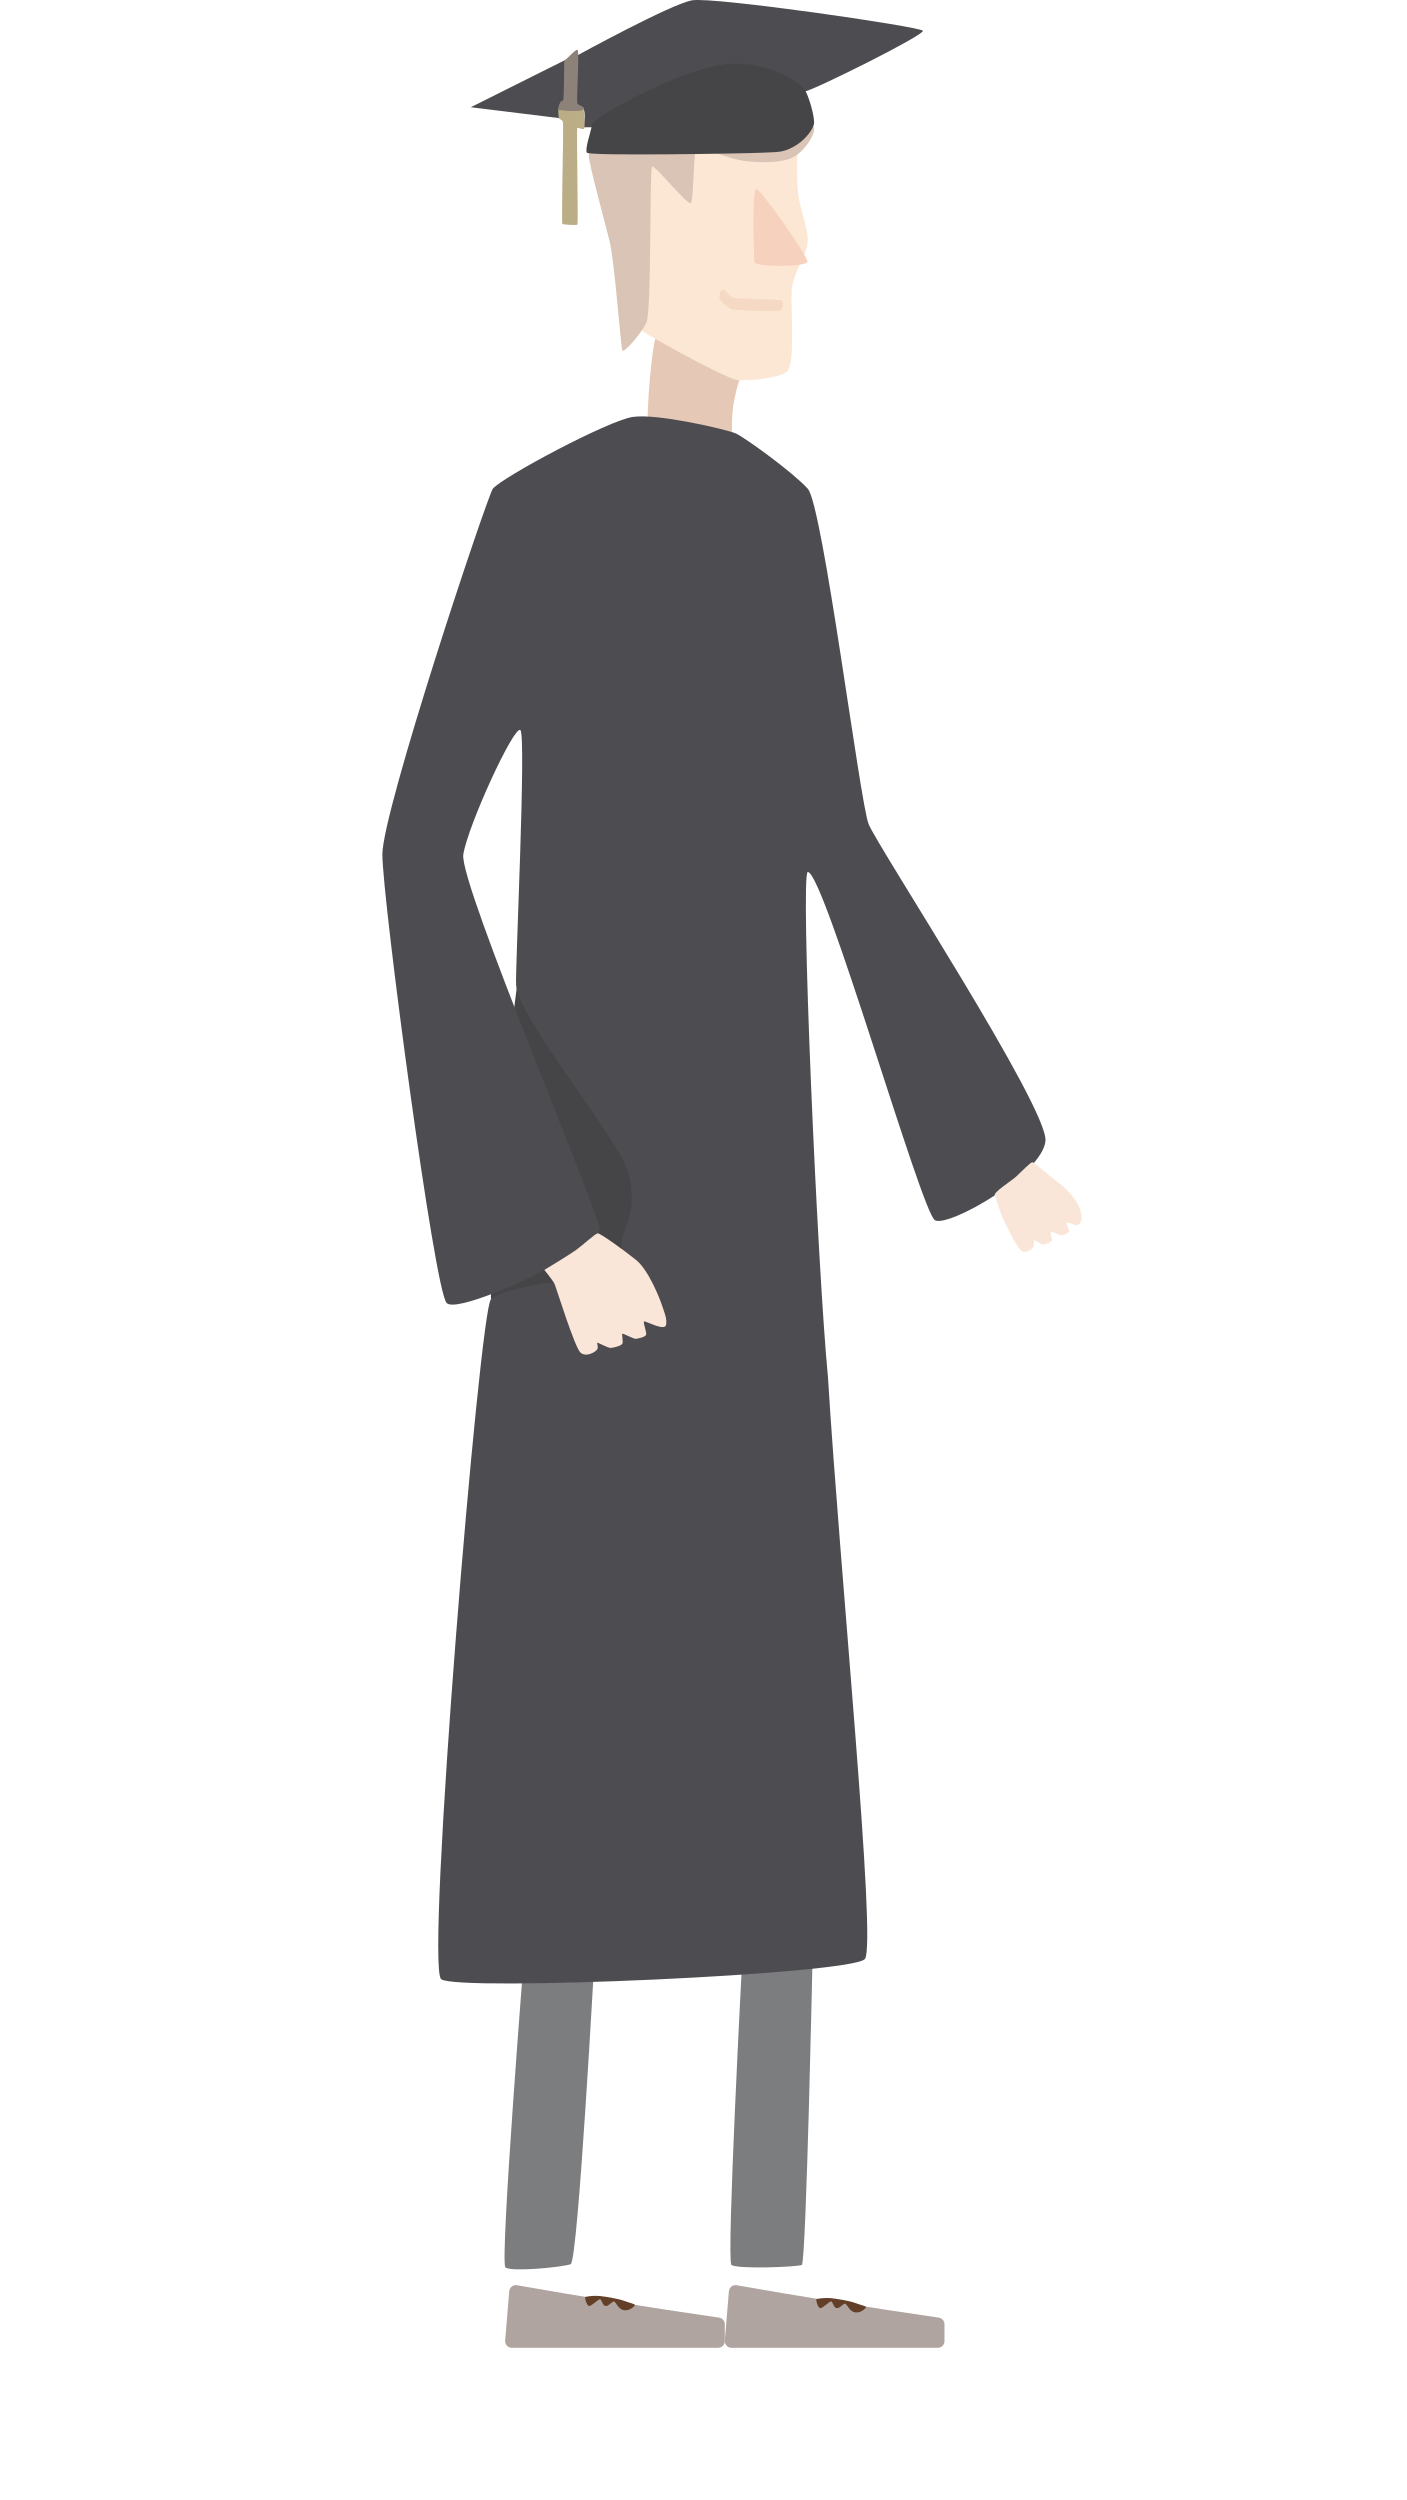
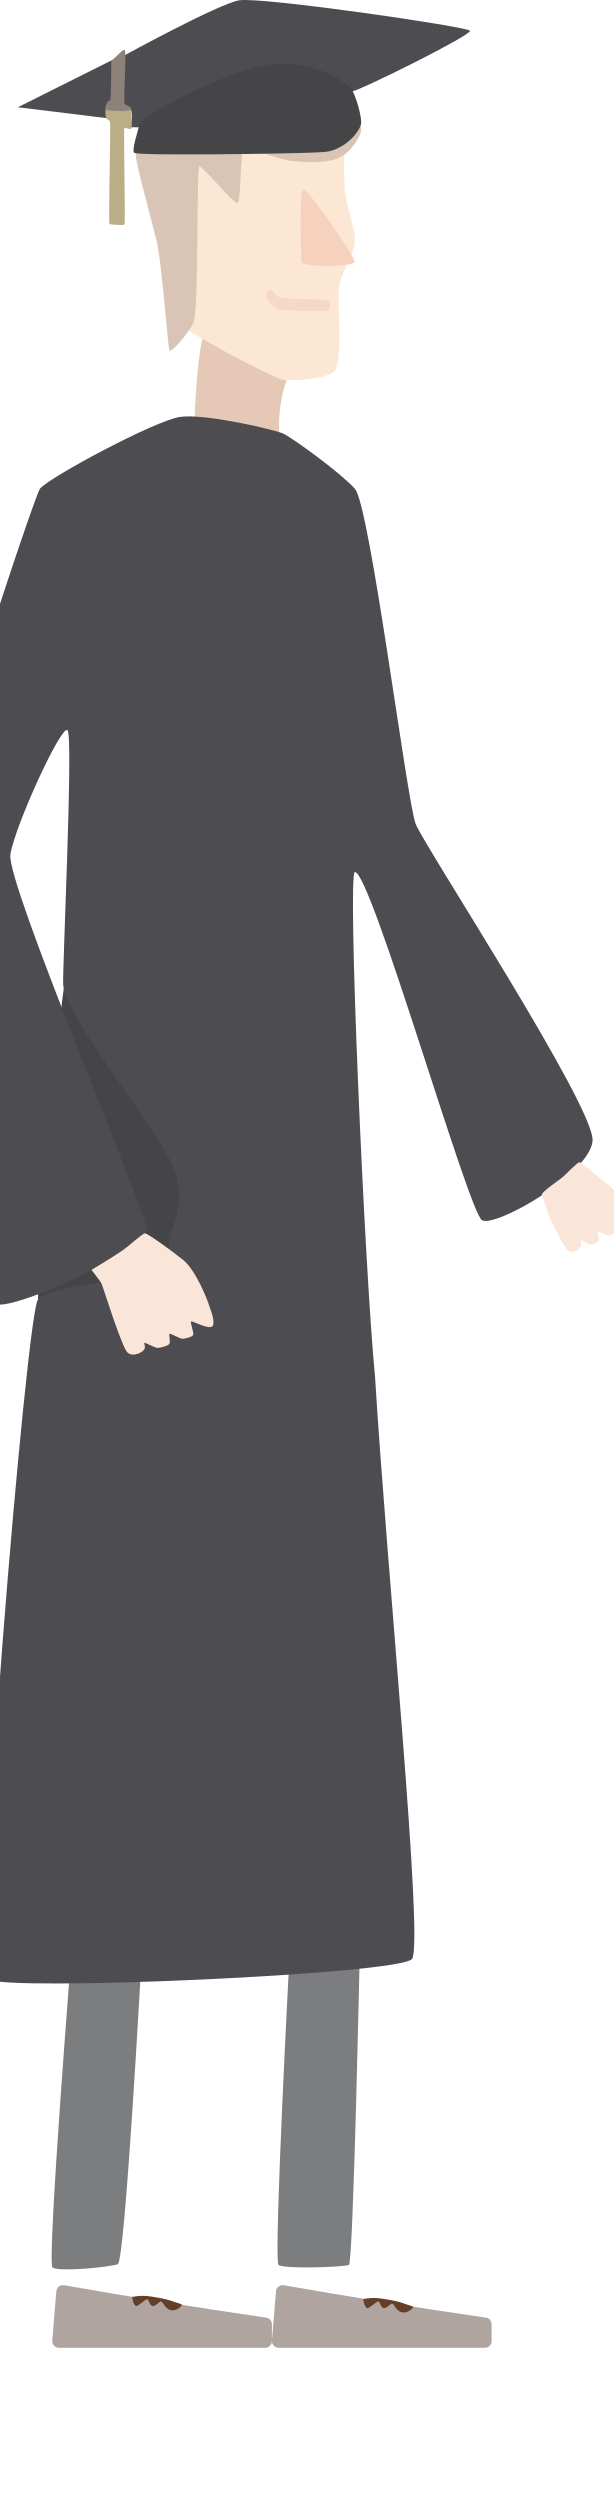
- <svg xmlns="http://www.w3.org/2000/svg" viewBox="0 0 1242 2208">
+ <svg xmlns="http://www.w3.org/2000/svg" viewBox="400 0 542 2208">
  <defs>
    <style>.cls-1{fill:#454547}.cls-2{fill:#7c7d7f}.cls-3{fill:#afa49f}.cls-10{fill:#4d4c50}</style>
  </defs>
  <path class="cls-1" d="M458.38 857.05L448 937.65l69.55 156-83.94 47.65v6.32l48.4-10.41 76-38.08s2.2-50.35.12-60.53-99.75-181.55-99.75-181.55z" id="Слой_16" data-name="Слой 16" />
  <g id="Слой_5" data-name="Слой 5">
    <path class="cls-2" d="M655.7 1727.55s-14.26 268.92-9.72 272.81 58.32 1.94 62.2 0 9.72-281.88 9.72-281.88z" />
    <path class="cls-2" d="M504.06 1999.71c6.48-2.59 21.39-277.35 21.39-277.35l-61.56-8.42s-22.68 284.43-17.5 288.66 51.19-.3 57.67-2.89z" id="Слой_6" data-name="Слой 6" />
  </g>
  <g id="Слой_7" data-name="Слой 7">
    <path class="cls-3" d="M449.75 2023.63l-3.6 43.58a5.88 5.88 0 0 0 5.86 6.37h182.25a5.88 5.88 0 0 0 5.88-5.88v-14.95a5.85 5.85 0 0 0-5-5.81q-45.84-6.63-92.83-14.18-43.44-7-85.7-14.44a5.85 5.85 0 0 0-6.86 5.31z" />
    <path class="cls-3" d="M643.77 2023.63l-3.61 43.58a5.89 5.89 0 0 0 5.87 6.37h182.24a5.89 5.89 0 0 0 5.89-5.88v-14.95a5.85 5.85 0 0 0-5-5.81q-45.85-6.63-92.84-14.18-43.42-7-85.69-14.44a5.85 5.85 0 0 0-6.86 5.31z" />
    <path d="M517 2028.63c-.81.35 1 7.49 3.14 8s8.19-6.2 9.84-5.86 2 5.36 4.75 5.86 5.78-4.21 7.59-3.86 3.59 6.87 8.88 7.63 9.48-3.82 9.48-4.71-4.51-1.73-9.58-3.63-16.29-3.7-21.47-4.23a43 43 0 0 0-12.63.8zm204.13 1.9c-.81.36 1 7.49 3.14 8s8.19-6.21 9.84-5.87 2 5.36 4.75 5.87 5.78-4.22 7.59-3.87 3.59 6.87 8.88 7.63 9.48-3.82 9.48-4.7-4.51-1.73-9.58-3.64-16.29-3.7-21.47-4.23a43.32 43.32 0 0 0-12.63.81z" fill="#633f27" id="Слой_3" data-name="Слой 3" />
  </g>
  <g id="Слой_11" data-name="Слой 11">
    <path d="M581.28 293.06c-5.71 3-10.72 79.16-9 82.86s75.3 22.7 75.3 22.7-2.63-22.67 0-40a143.15 143.15 0 0 1 8-30.22s-68.58-38.34-74.3-35.34z" fill="#e5c8b5" id="Слой_14" data-name="Слой 14" />
    <path d="M651.19 335.7c8.8.74 36.51-1.23 43.94-7.55s3.19-56.71 4-71 10-26 13.31-38.17-3-24.38-6.65-42.62-.89-53.7-.89-53.7l-133.6 6.21s-18.4 147.54-16.43 154 87.52 52.13 96.32 52.83z" fill="#fce7d4" />
    <path d="M549.54 309.48c1.1 3 16.3-14.1 21.28-24.33s2.49-137.35 5.25-138.15 31.23 34.55 34 32.33 2.09-46.7 5.26-48.36 29.57 9.95 43.11 11.33 29.85 1.94 40.63-2.76 20-19.35 20-25.43-17.22-17.77-17.22-17.77L526.32 116S520 130.66 520 137.57s14.37 58.87 18.51 76 9.92 92.87 11.03 95.91z" fill="#d9c4b6" id="Слой_9" data-name="Слой 9" />
    <path d="M667.92 166.9c-4.13 0-1.78 62.37-1.78 64.52 1.68 4.82 47.05 4.46 47.05-.37s-41.14-64.15-45.27-64.15z" fill="#f6d2be" id="Слой_12" data-name="Слой 12" />
    <path d="M635.35 262.68c0 2.29 6.3 8.66 10.5 10.23s41.61 2.3 43.48 1.35 2.93-6.81 1.46-8.61-40.52-1.09-44.14-3-5.71-7-8.07-7-3.23 4.75-3.23 7.03z" fill="#f5d9c4" id="Слой_13" data-name="Слой 13" />
  </g>
  <g id="Слой_4" data-name="Слой 4">
    <path class="cls-10" d="M508.89 49.47v42.62c0 3 4.47 1.72 6.56 4.59s0 15.74 0 15.74h14.42c6.06 0 32.59-23.39 62.3-38s53.09-16.54 66.88-15.74S702.31 81.94 710.2 81s106.65-50.21 104.91-53.82S630-3.07 611.18.29 508.89 49.47 508.89 49.47zm-93.11 45.24l80 9.84V92.09l3.93-3.94V52.74l-83.93 41.97z" />
    <path class="cls-1" d="M642.1 56.52c-37.69 3-117.77 46.3-119.07 53.27s-6.71 22-4.65 25.07 140.66.72 155.15 0 17.67-.07 27.31-5.23 16.71-14.59 18-19.84-4.81-26.49-8.66-31.47-30.39-24.8-68.08-21.8z" />
    <g id="Слой_8" data-name="Слой 8">
      <path d="M509.89 198.48c1.1-.5-.95-84.95 0-85.5s4.65 1.88 5.93.66-.32-17.33-.32-17.33l-22.43.27s-.05 7.48.87 8.16 2.72 1.58 3.14 2.56.18 19 .18 19-1.4 70.56-.55 71.41 12.09 1.29 13.18.77z" fill="#bbae86" id="Слой_15" data-name="Слой 15" />
      <path d="M498.28 53c-.06 2.33 9.81-9.8 11.78-9s-1.29 46.18 0 47.69 7.31 2.59 5.39 5-21.66 1.23-22.38-.1 1.88-6.72 2.46-7.34 1.15 1.22 1.92-1.1.88-37.46.83-35.15z" fill="#8c827a" />
    </g>
  </g>
  <path class="cls-10" d="M337.7 754.68c0-38.43 91-311.6 97.52-323 8.44-10.27 101.71-60.17 123.66-63.45s83.74 11.34 91.12 14.64 50.19 34.08 63.45 48.81 46 276.67 53.7 296.14S926 978.53 923.35 1007.7s-85.77 76.71-97.62 70-97.88-307.47-112.28-307.56c-6.86 0 8.44 349.55 17.82 446.32 10.49 172 43.17 500.06 32.63 513.68s-360 28.94-374.24 17.9 34-591.59 43.93-600.41 50.64-15.58 57.05-14.71 15.82 49.17 19.89 51.74 3.51-.58 13.31-1.2c3-.19 7.1-1.79 14.5-4.64s32.85-14.88 34.85-18.54-10.24-33.17-19-51.44c-4.33-3.06-6.55-4.38-4.49-15.4 1.71-9.12 13.19-25 5.9-55.72S459 902.36 455.82 870c-1-9.94 9.17-220.07 3.8-225.13s-46.53 84.54-50.44 109.83 122.06 320.73 120.41 331.12-35.84 27.75-48.81 35.79-77.89 37.19-86.24 29.29c-10.8-10.22-56.84-357.79-56.84-396.22z" id="Слой_2" data-name="Слой 2" />
  <path d="M489.72 1133.85c1.44 3 17.95 56.73 23.11 60.92s13.45-.76 14.7-3.15-.62-5.07 0-5.61 9.34 4.64 11.91 4.47 9.23-1.84 10.2-3.71-.65-8.25 0-8.81 9.73 4.62 11.86 4.48 8.32-1.59 9.13-3.47-2.94-11.15-1.79-11.86 17.52 8.51 19.26 3.46-2.27-13.94-3.58-18.14-11.38-30.45-22.68-39.58-31.56-23.56-33.8-23.56-13.18 10.4-19.4 14.81-27.86 17.49-27.86 17.49 7.51 9.27 8.94 12.26zm396.51-56.68c2.55 5 11.58 24.33 15.76 27.43s10-1.54 10.81-3.6 0-5.23.38-5.72 6.56 4.29 8.48 4 6.79-2.14 7.37-3.74-2-6.14-.65-7.26 7.65 3.14 9.24 2.88 6.12-1.87 6.6-3.48-2.77-6.74-2-7.4c1.31-1.54 4.43 1.08 8.53 1.87 2.46.48 3.91-3.22 4.26-4.83.92-4.28-1.09-9.07-2.38-12.45s-8.58-13.53-17.74-20.28-21.53-18.26-23.21-18.11-9.61 8.42-14 12.47-20.33 14-19.12 16.8c1.12 1.96 5.12 16.43 7.67 21.42z" fill="#fae6d8" id="Слой_17" data-name="Слой 17" />
</svg>
